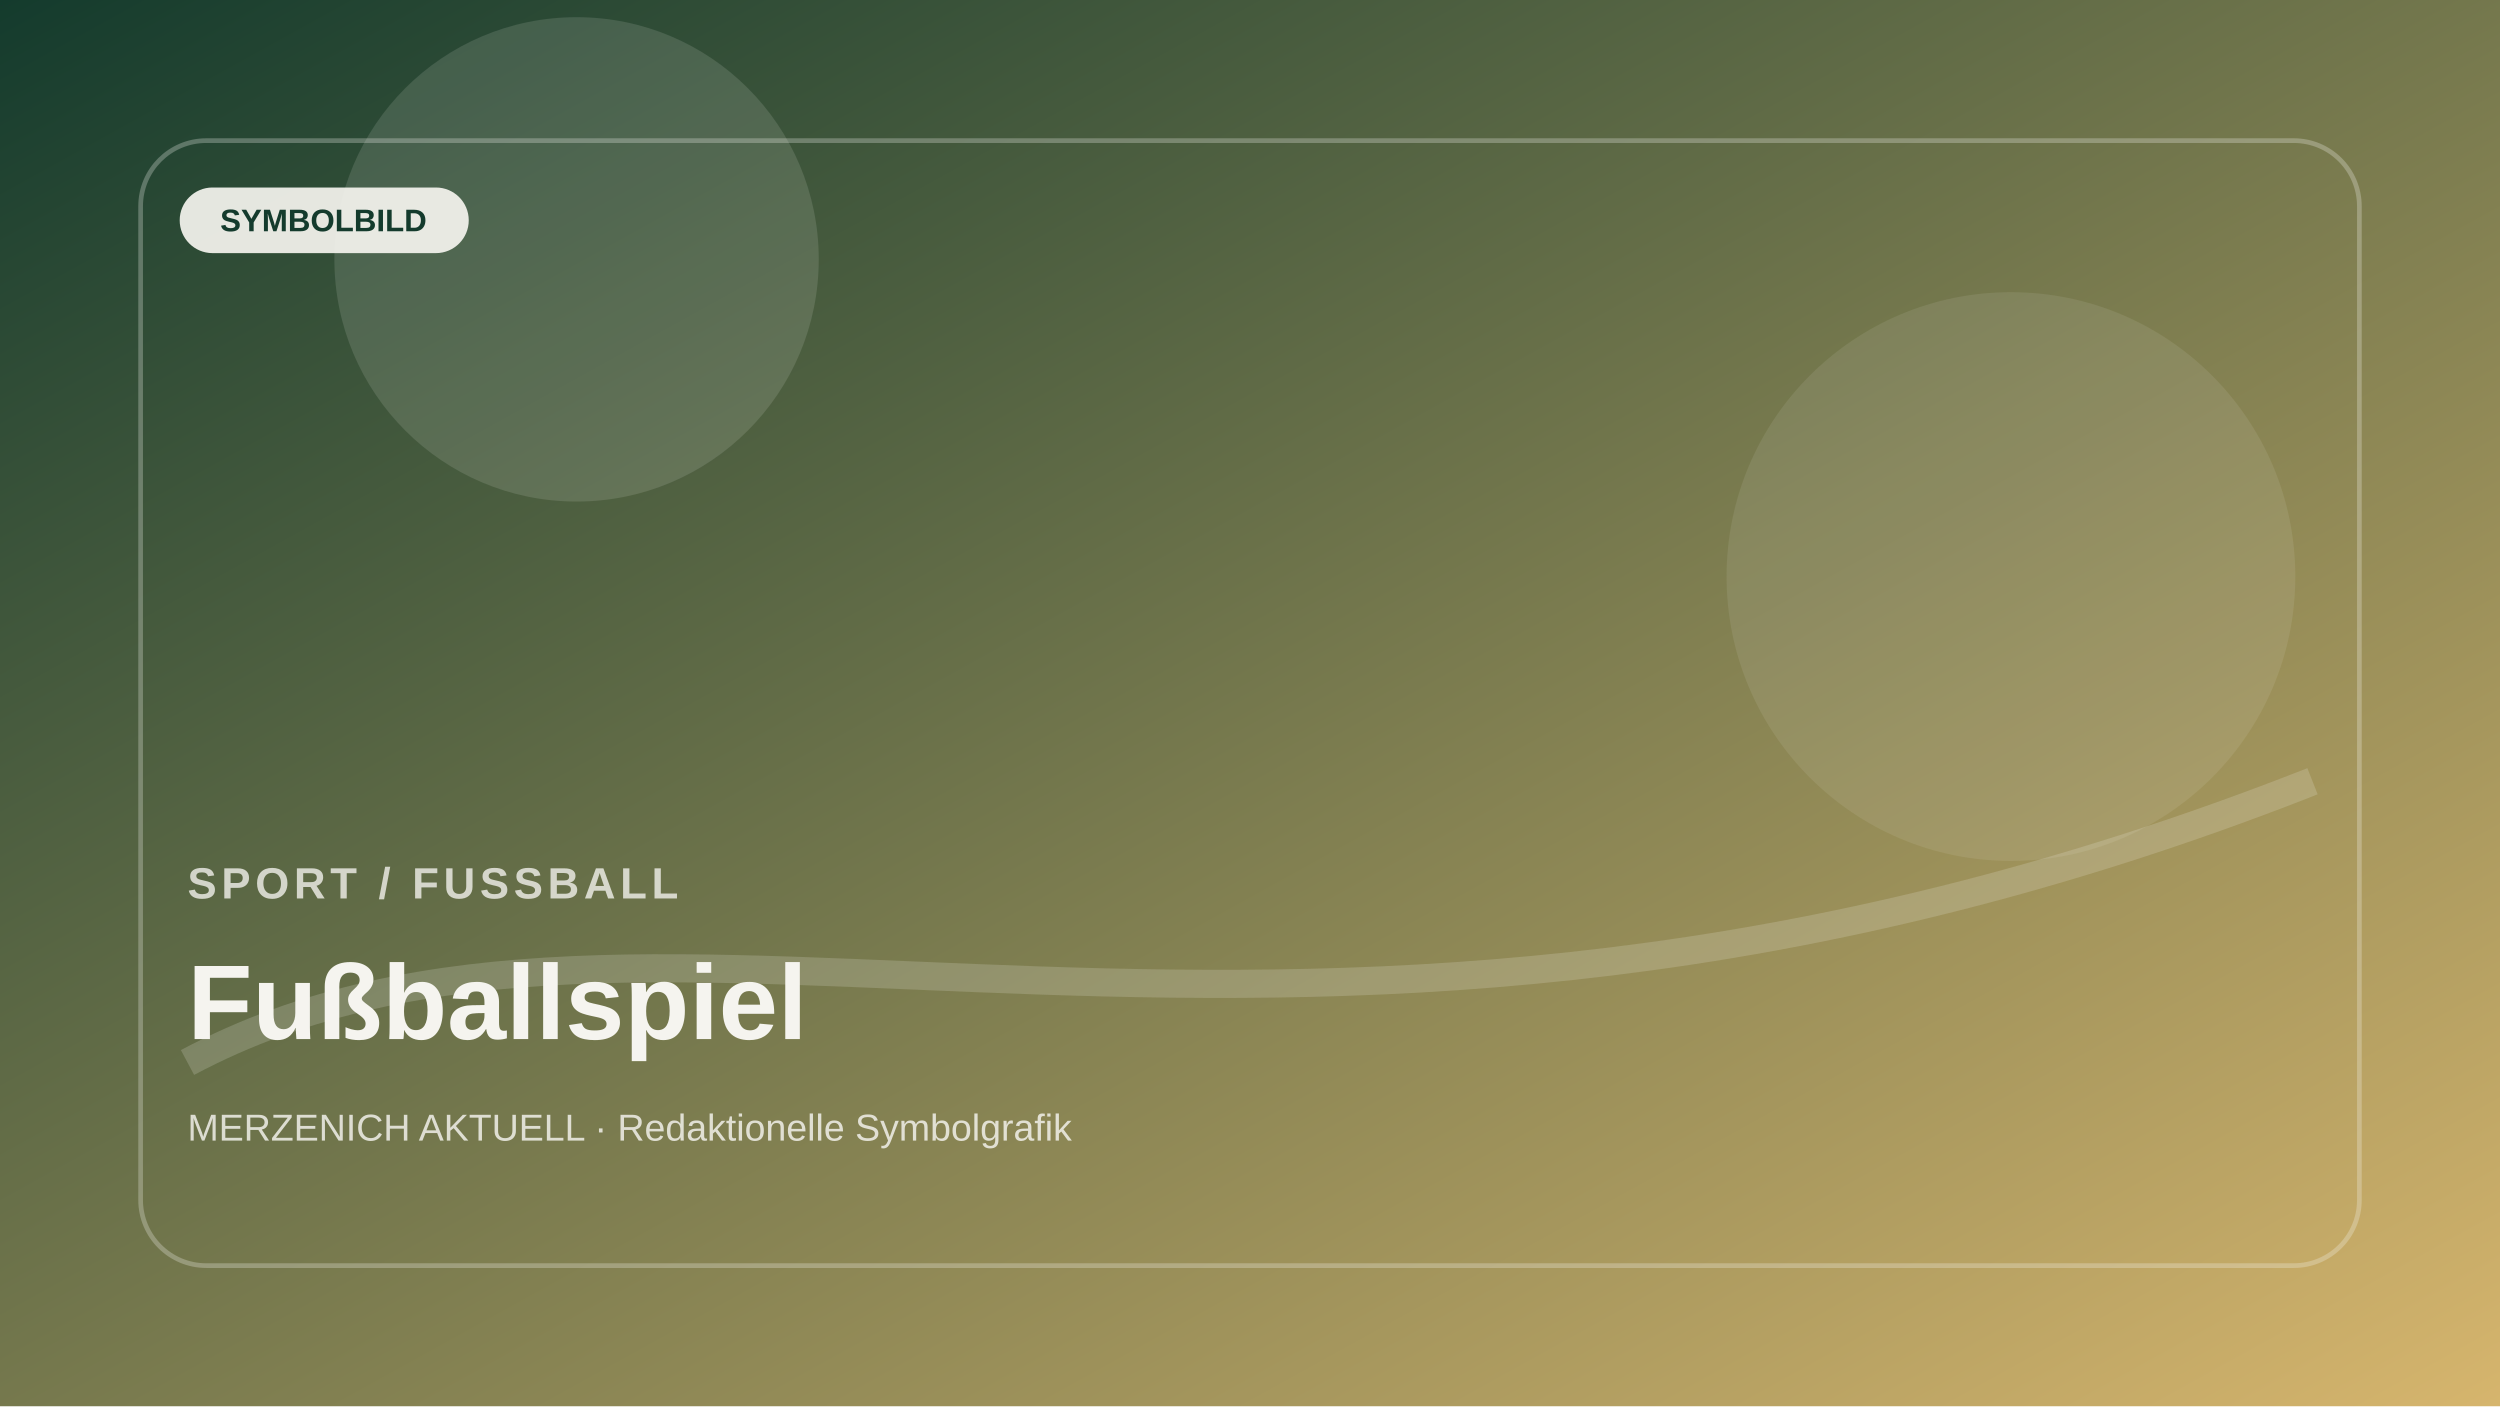
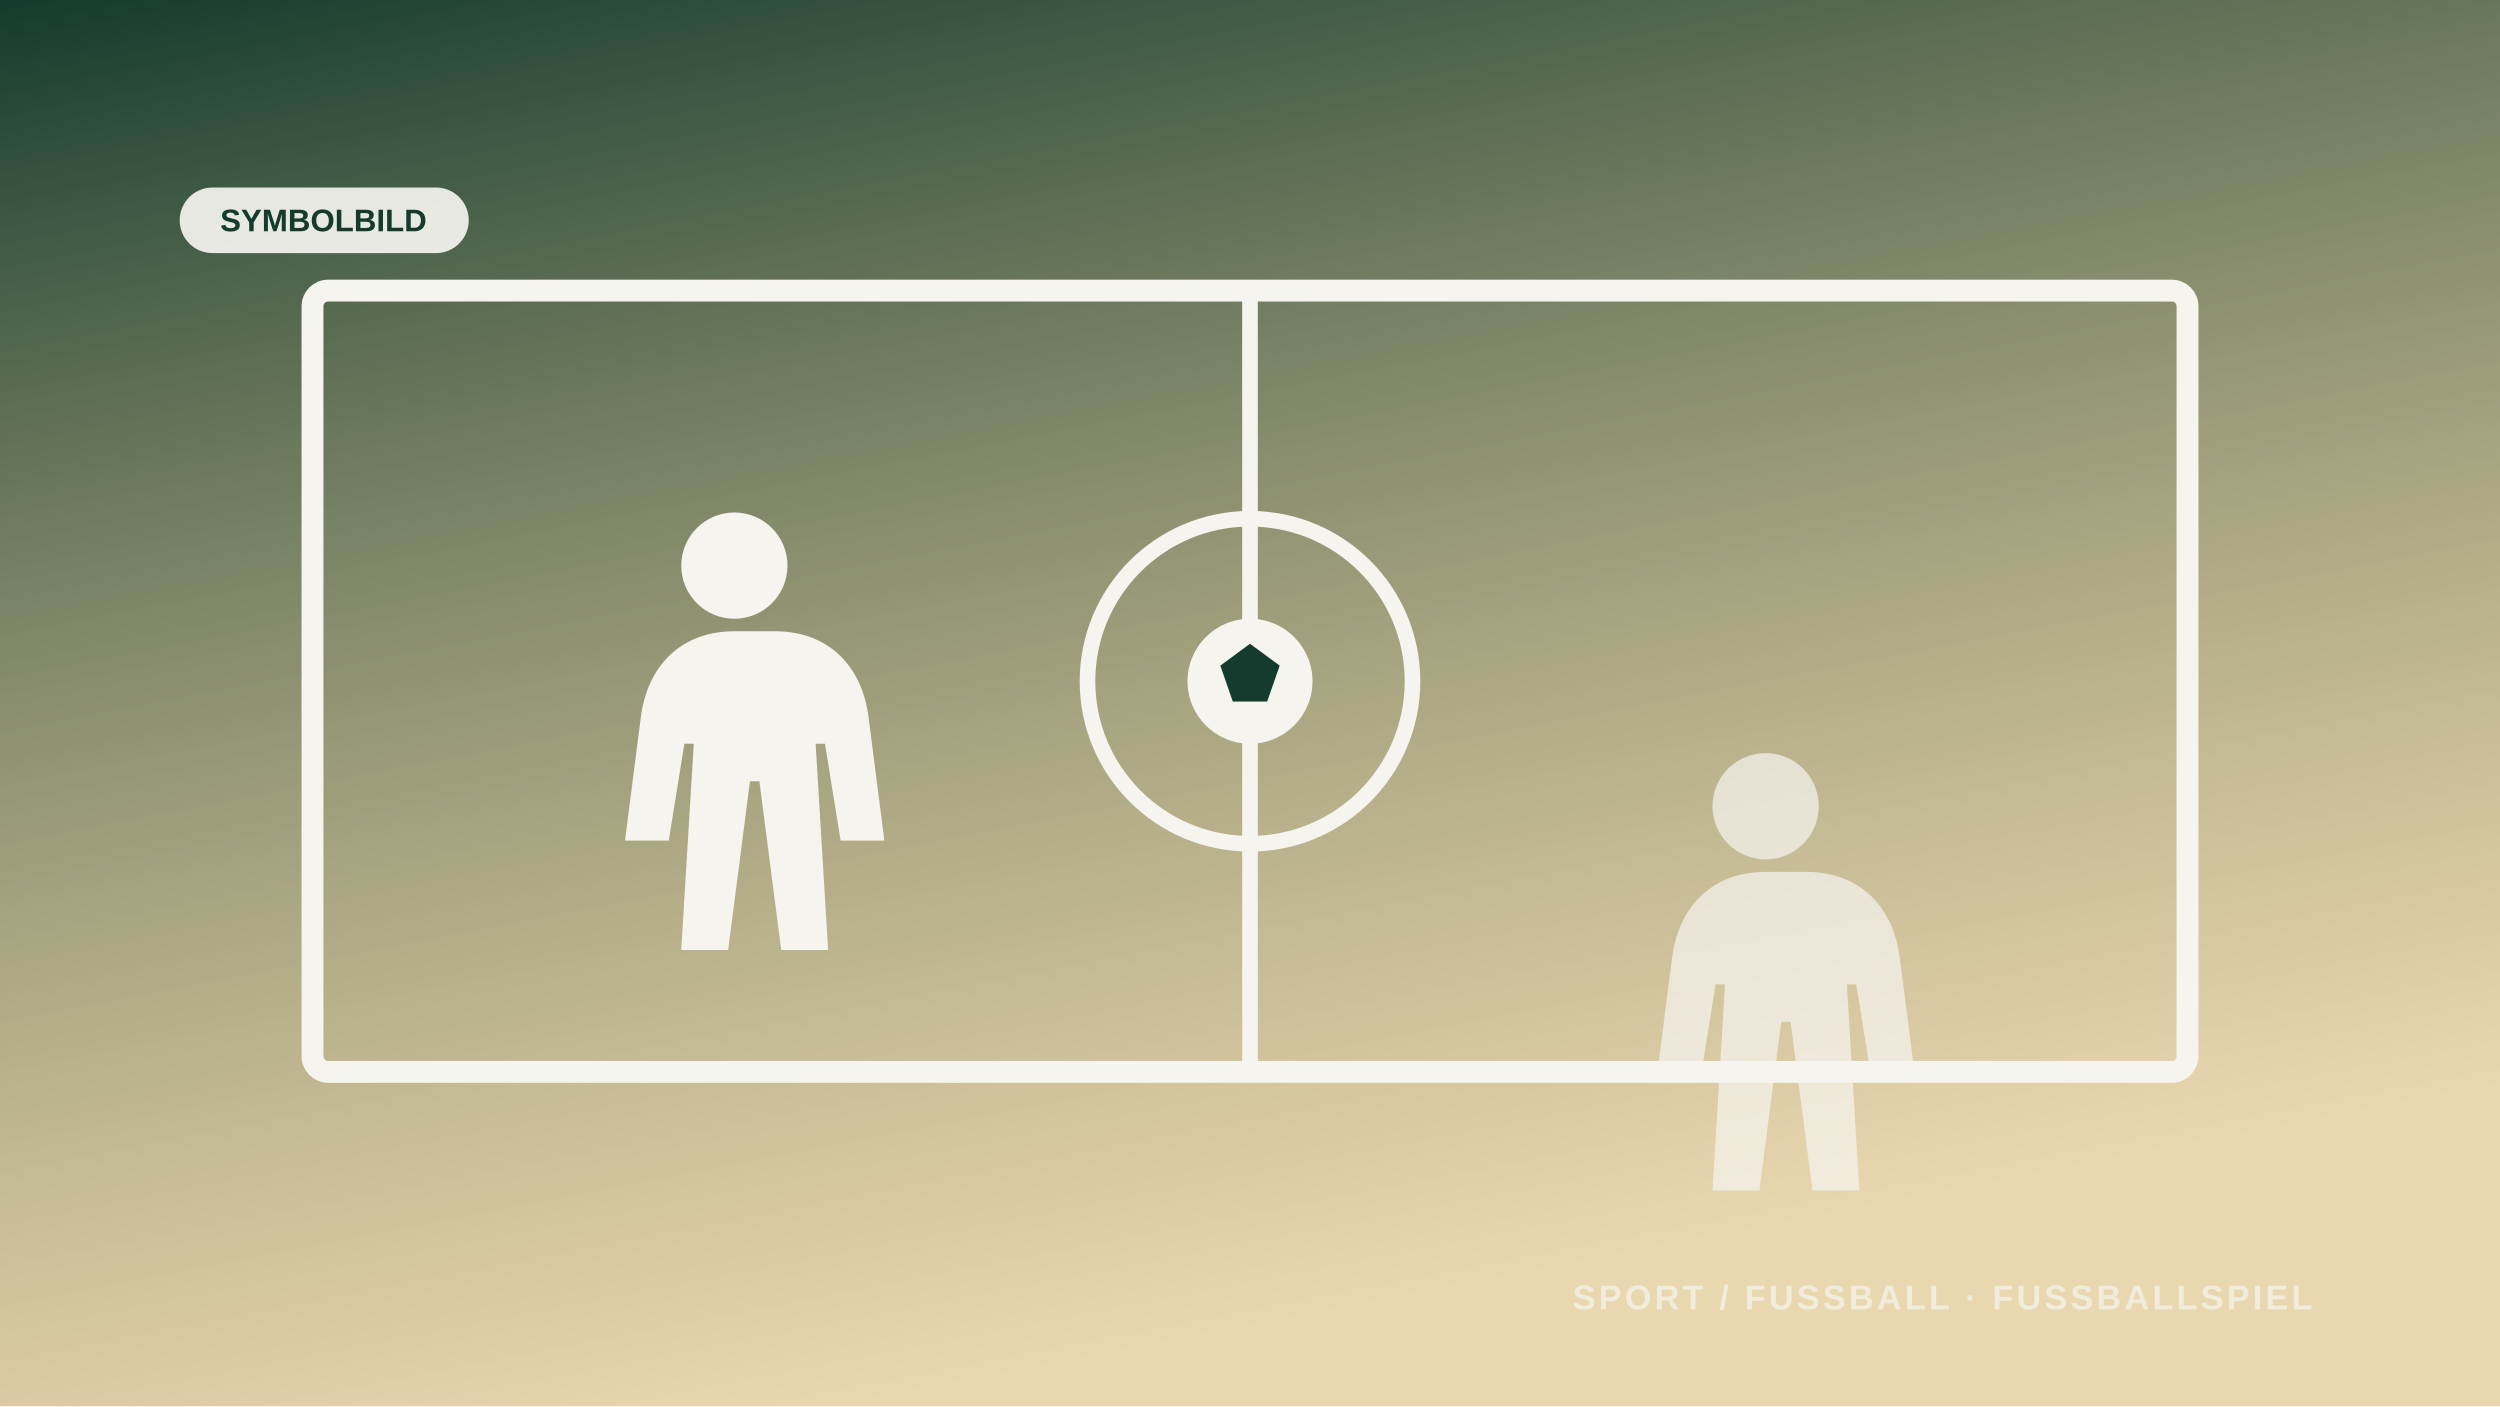
<svg xmlns="http://www.w3.org/2000/svg" viewBox="0 0 1600 900" width="1600" height="900" role="img" aria-labelledby="t d">
  <defs>
-     <linearGradient id="g" x1="0" y1="0" x2="1" y2="1">
+     <linearGradient id="g" x1="0" y1="0" x2=".35" y2="1">
      <stop stop-color="#143b2d" />
-       <stop offset="1" stop-color="#d6b56d" />
+       <stop offset="1" stop-color="#d6b56d" stop-opacity=".55" />
    </linearGradient>
  </defs>
  <rect width="1600" height="900" fill="url(#g)" />
-   <circle cx="369" cy="166" r="155" fill="#f5f4ef" opacity=".13" />
-   <circle cx="1287" cy="369" r="182" fill="#f5f4ef" opacity=".09" />
-   <path d="M120 680 C420 520 820 760 1480 500" fill="none" stroke="#f5f4ef" stroke-width="18" opacity=".18" />
-   <rect x="90" y="90" width="1420" height="720" rx="42" fill="none" stroke="#f5f4ef" stroke-width="3" opacity=".28" />
+   <g transform="translate(0,-24)">
+     <rect x="200" y="210" width="1200" height="500" rx="10" fill="none" stroke="#f5f4ef" stroke-width="14" />
+     <line x1="800" y1="210" x2="800" y2="710" stroke="#f5f4ef" stroke-width="10" />
+     <circle cx="800" cy="460" r="104" fill="none" stroke="#f5f4ef" stroke-width="10" />
+     <g fill="#f5f4ef">
+       <circle cx="470" cy="386" r="34" />
+       <path d="M470 428 c-34 0 -56 22 -60 56 l-10 78h28l10-62h6l-8 132h30l14-108h6l14 108h30l-8-132h6l10 62h28l-10-78c-4-34-26-56-60-56z" />
+       <circle cx="1130" cy="540" r="34" opacity=".72" />
+       <path d="M1130 582 c-34 0 -56 22 -60 56l-10 78h28l10-62h6l-8 132h30l14-108h6l14 108h30l-8-132h6l10 62h28l-10-78c-4-34-26-56-60-56z" opacity=".72" />
+     </g>
+     <circle cx="800" cy="460" r="40" fill="#f5f4ef" />
+     <path d="M800 436 l19 14 -8 23h-22l-8-23z" fill="#143b2d" />
+   </g>
  <rect x="115" y="120" width="185" height="42" rx="21" fill="#f5f4ef" opacity=".92" />
  <text x="207" y="148" text-anchor="middle" font-family="Arial,sans-serif" font-size="20" font-weight="700" fill="#143b2d">SYMBOLBILD</text>
-   <text x="120" y="575" font-family="Arial,sans-serif" font-size="28" font-weight="700" letter-spacing="3" fill="#f5f4ef" opacity=".78">SPORT / FUSSBALL</text>
-   <text x="120" y="665" font-family="Arial,sans-serif" font-size="68" font-weight="800" fill="#f5f4ef">Fußballspiel</text>
-   <text x="120" y="730" font-family="Arial,sans-serif" font-size="24" fill="#f5f4ef" opacity=".82">MERZENICH AKTUELL · Redaktionelle Symbolgrafik</text>
+   <text x="1480" y="838" text-anchor="end" font-family="Arial,sans-serif" font-size="22" font-weight="700" letter-spacing="2" fill="#f5f4ef" opacity=".72">SPORT / FUSSBALL · FUSSBALLSPIEL</text>
</svg>
